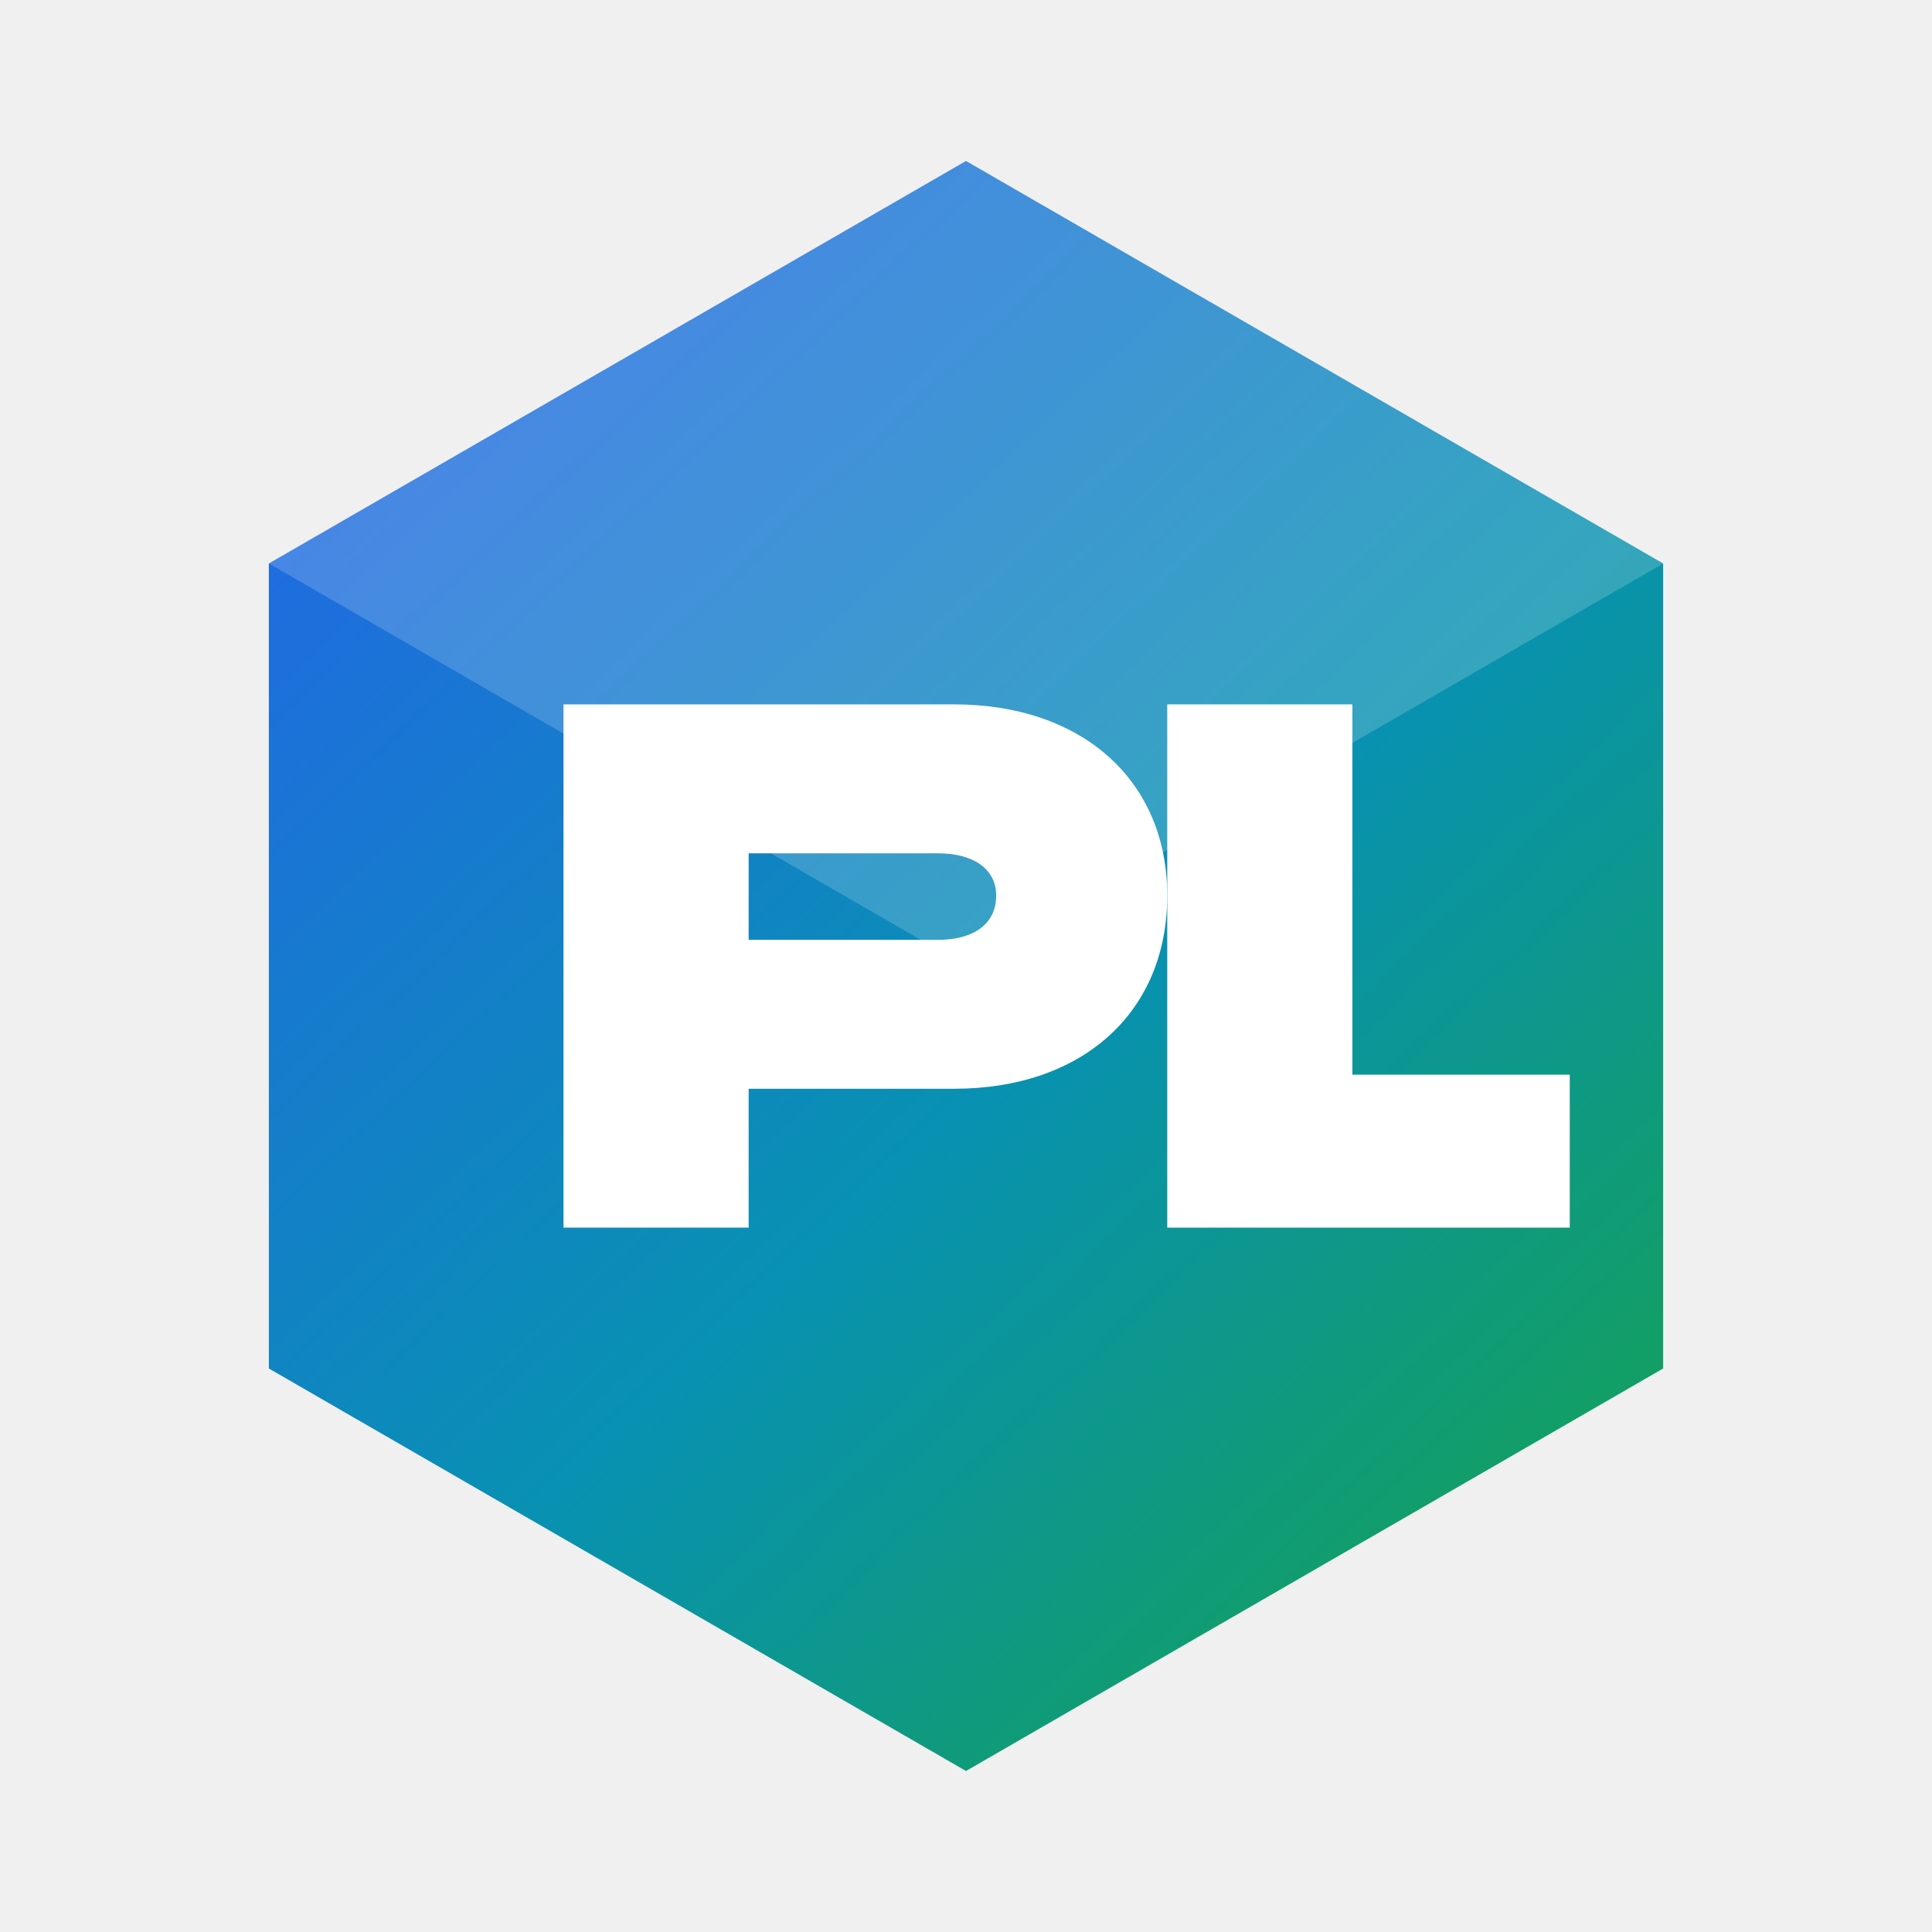
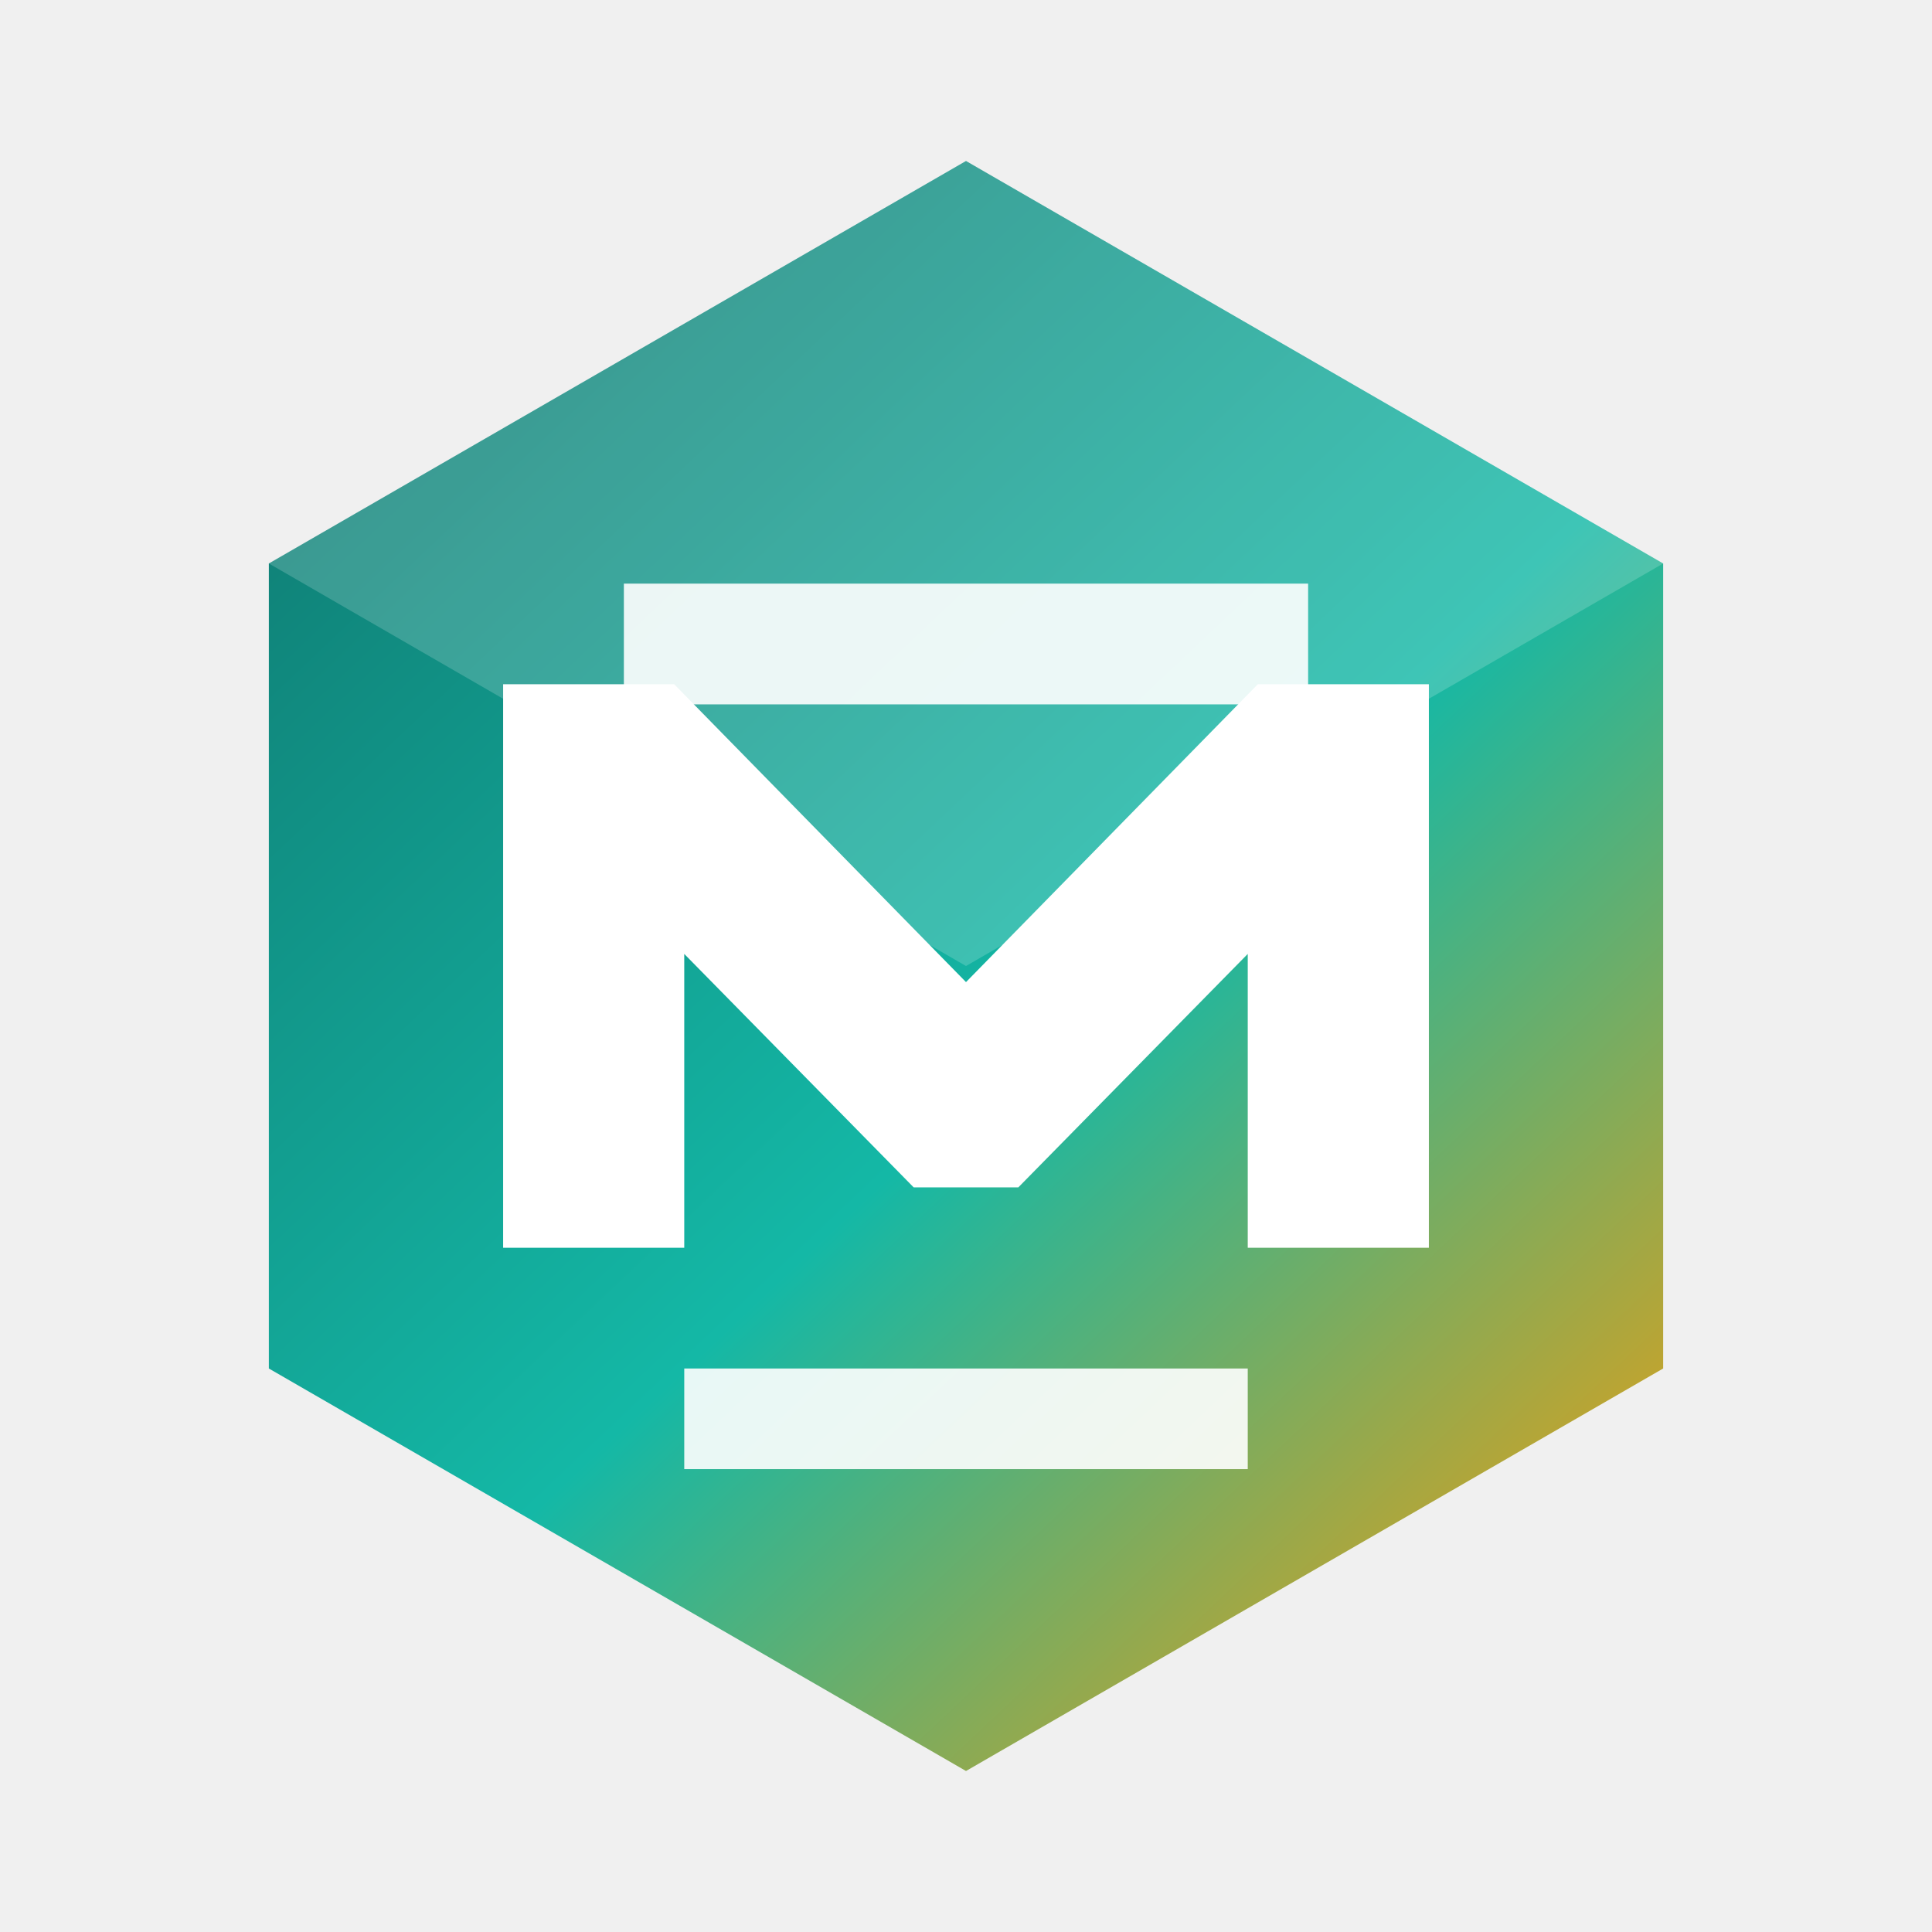
<svg xmlns="http://www.w3.org/2000/svg" viewBox="0 0 96 96" role="img" aria-labelledby="title desc">
  <defs>
    <linearGradient id="mark" x1="14" y1="12" x2="82" y2="84" gradientUnits="userSpaceOnUse">
-       <stop offset="0" stop-color="#2563EB" />
-       <stop offset="0.55" stop-color="#0891B2" />
-       <stop offset="1" stop-color="#16A34A" />
+       <stop offset="0" stop-color="#0F766E" />
+       <stop offset="0.55" stop-color="#14B8A6" />
+       <stop offset="1" stop-color="#F59E0B" />
    </linearGradient>
  </defs>
  <path fill="url(#mark)" d="M48 8 82.641 28v40L48 88 13.359 68V28L48 8Z" />
  <path fill="#fff" fill-opacity=".18" d="M48 8 82.641 28 48 48 13.359 28 48 8Z" />
-   <path fill="#fff" d="M28 61V35h19.4c6.4 0 10.6 3.8 10.6 9.5 0 5.8-4.2 9.6-10.6 9.6H37.2V61H28Zm9.2-14.3h9.4c1.8 0 2.9-.8 2.9-2.2 0-1.3-1.1-2.1-2.9-2.1h-9.4v4.3Z" />
-   <path fill="#fff" d="M58 61V35h9.2v18.4H78V61H58Z" />
+   <path fill="#fff" d="M25 62V34h8.5L48 48.8 62.5 34H71v28h-9V47.4L50.6 59h-5.2L34 47.4V62h-9Z" />
+   <path fill="#fff" fill-opacity=".9" d="M31 29h34v6H31zM34 68h28v5H34z" />
</svg>
